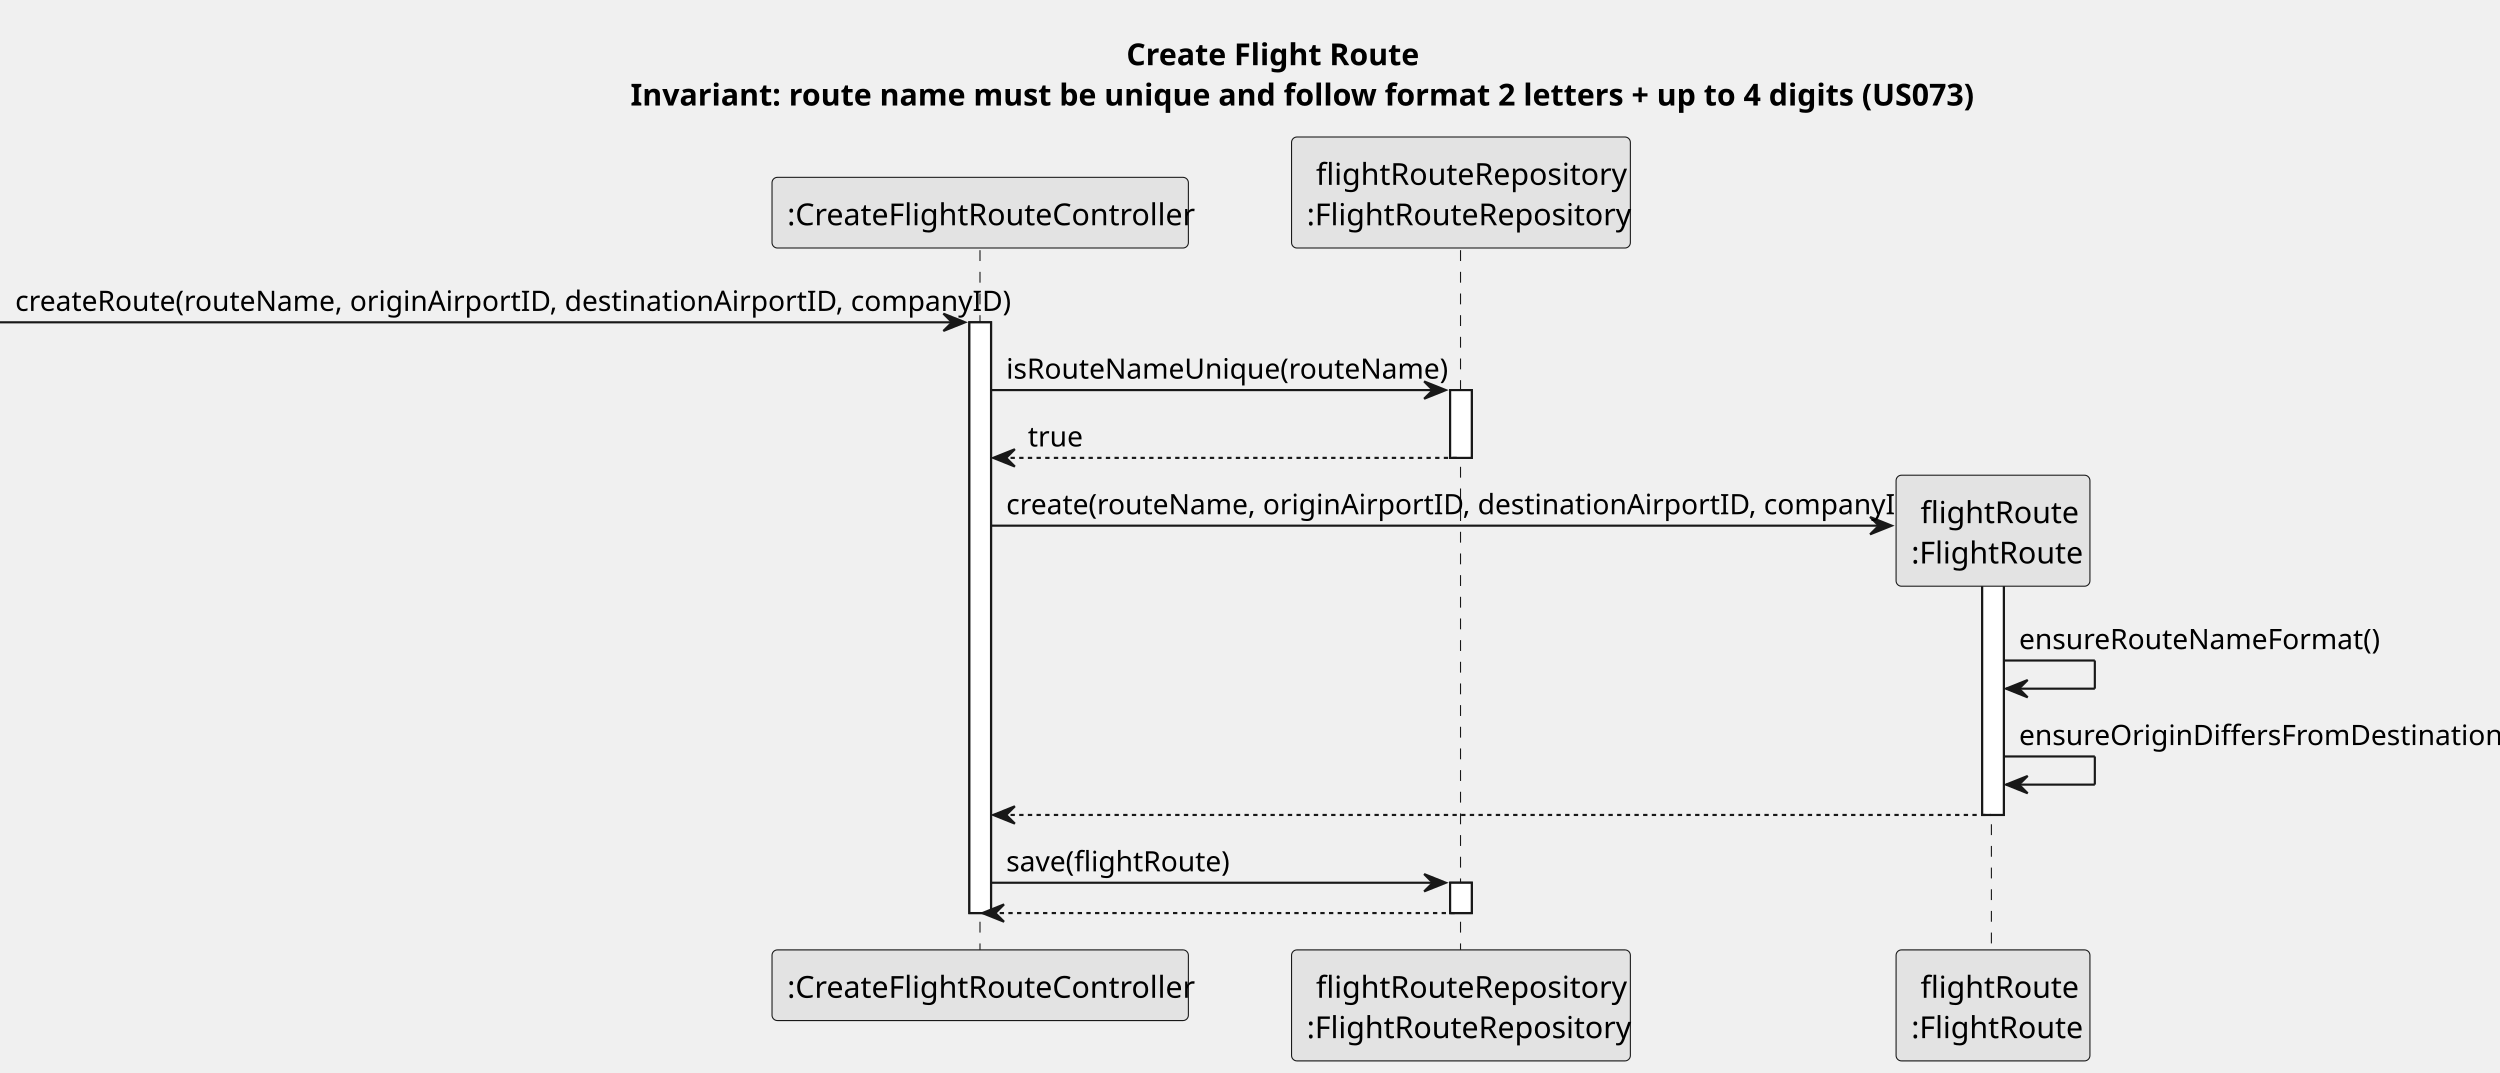
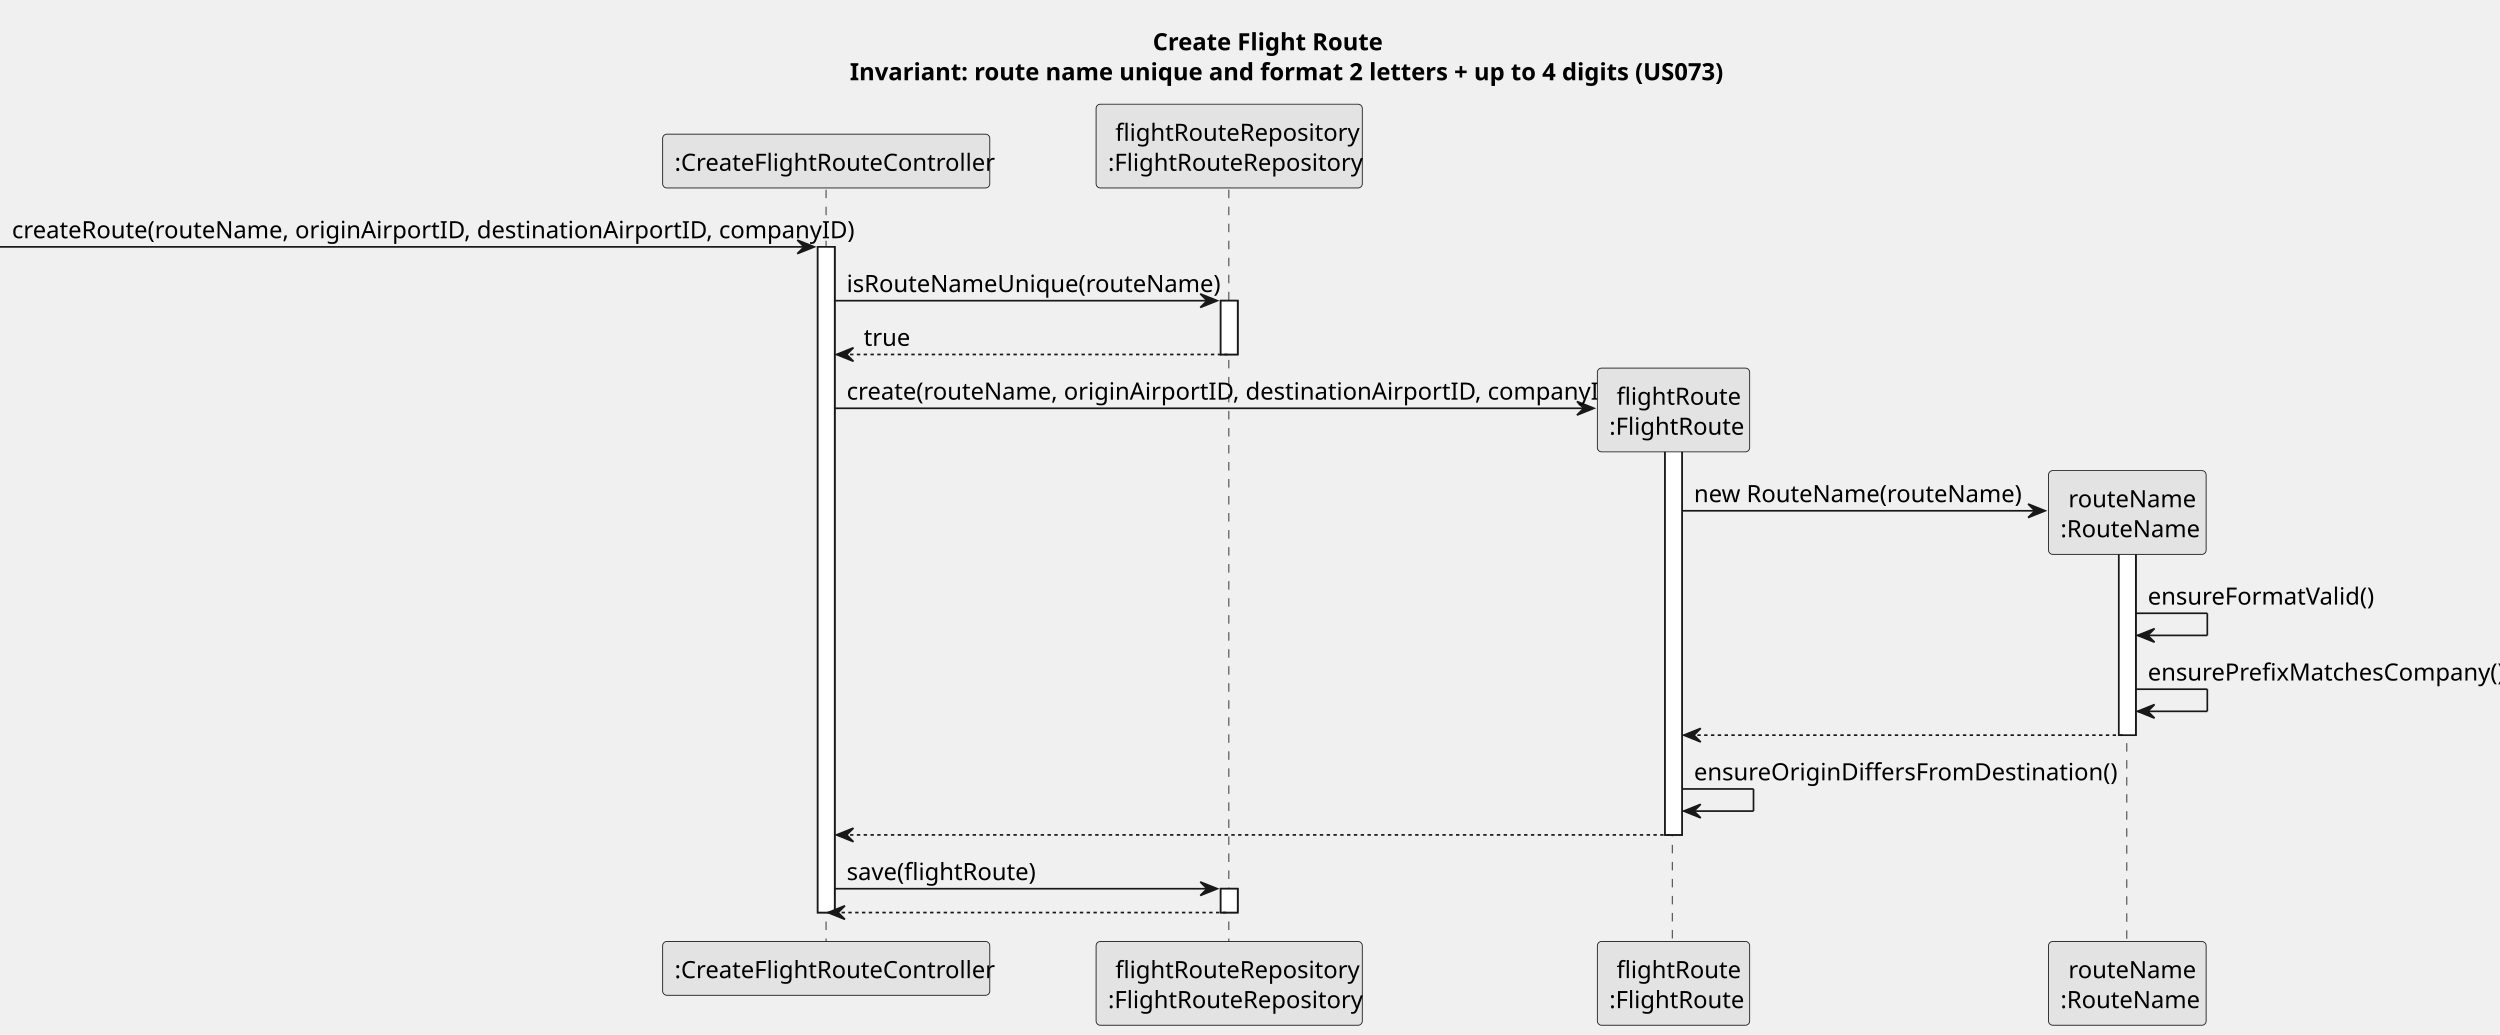
- <svg xmlns="http://www.w3.org/2000/svg" contentStyleType="text/css" data-diagram-type="SEQUENCE" height="495px" preserveAspectRatio="none" style="width:1154px;height:495px;background:#FFFFFF;" version="1.1" viewBox="0 0 1154 495" width="1154px" zoomAndPan="magnify">
+ <svg xmlns="http://www.w3.org/2000/svg" contentStyleType="text/css" data-diagram-type="SEQUENCE" height="950px" preserveAspectRatio="none" style="width:2295px;height:950px;background:#FFFFFF;" version="1.1" viewBox="0 0 2295 950" width="2295.312px" zoomAndPan="magnify">
  <defs />
  <g>
-     <text fill="#000000" font-family="sans-serif" font-size="14" font-weight="bold" lengthAdjust="spacing" textLength="129.117" x="519.933" y="30.107">Create Flight Route</text>
-     <text fill="#000000" font-family="sans-serif" font-size="14" font-weight="bold" lengthAdjust="spacing" textLength="586.92" x="291.031" y="48.728">Invariant: route name must be unique and follow format 2 letters + up to 4 digits (US073)</text>
+     <text fill="#000000" font-family="sans-serif" font-size="21.875" font-weight="bold" lengthAdjust="spacing" textLength="201.746" x="1058.183" y="46.146">Create Flight Route</text>
+     <text fill="#000000" font-family="sans-serif" font-size="21.875" font-weight="bold" lengthAdjust="spacing" textLength="757.86" x="780.126" y="73.66">Invariant: route name unique and format 2 letters + up to 4 digits (US073)</text>
    <g>
-       <rect fill="#FFFFFF" height="272.697" style="stroke:#181818;stroke-width:1;" width="10" x="447.46" y="148.775" />
+       <rect fill="#FFFFFF" height="611.084" style="stroke:#181818;stroke-width:1.562;" width="15.625" x="750.655" y="226.636" />
    </g>
    <g>
-       <rect fill="#FFFFFF" height="31.291" style="stroke:#181818;stroke-width:1;" width="10" x="669.378" y="180.066" />
+       <rect fill="#FFFFFF" height="49.39" style="stroke:#181818;stroke-width:1.562;" width="15.625" x="1120.589" y="276.025" />
    </g>
    <g>
-       <rect fill="#FFFFFF" height="14" style="stroke:#181818;stroke-width:1;" width="10" x="669.378" y="407.473" />
+       <rect fill="#FFFFFF" height="21.875" style="stroke:#181818;stroke-width:1.562;" width="15.625" x="1120.589" y="815.845" />
    </g>
    <g>
-       <rect fill="#FFFFFF" height="123.533" style="stroke:#181818;stroke-width:1;" width="10" x="914.972" y="252.648" />
+       <rect fill="#FFFFFF" height="376.025" style="stroke:#181818;stroke-width:1.562;" width="15.625" x="1528.47" y="390.43" />
    </g>
    <g>
-       <rect fill="#000000" fill-opacity="0" height="323.988" width="8" x="448.46" y="115.484" />
-       <line style="stroke:#181818;stroke-width:0.5;stroke-dasharray:5,5;" x1="452.364" x2="452.364" y1="115.484" y2="439.473" />
+       <rect fill="#FFFFFF" height="190.356" style="stroke:#181818;stroke-width:1.562;" width="15.625" x="1945.074" y="484.522" />
+     </g>
+     <g class="participant-lifeline" data-entity-uid="part1" data-qualified-name="CTRL" id="part1-lifeline">
+       <g>
+         <rect fill="#000000" fill-opacity="0" height="691.724" width="12.5" x="752.217" y="174.121" />
+         <line style="stroke:#181818;stroke-width:0.781;stroke-dasharray:7.812,7.812;" x1="758.317" x2="758.317" y1="174.121" y2="865.845" />
+       </g>
+     </g>
+     <g class="participant-lifeline" data-entity-uid="part2" data-qualified-name="REPO" id="part2-lifeline">
+       <g>
+         <rect fill="#000000" fill-opacity="0" height="691.724" width="12.5" x="1122.151" y="174.121" />
+         <line style="stroke:#181818;stroke-width:0.781;stroke-dasharray:7.812,7.812;" x1="1128.089" x2="1128.089" y1="174.121" y2="865.845" />
+       </g>
+     </g>
+     <g class="participant-lifeline" data-entity-uid="part3" data-qualified-name="FR" id="part3-lifeline">
+       <g>
+         <rect fill="#000000" fill-opacity="0" height="465.259" width="12.5" x="1530.032" y="400.586" />
+         <line style="stroke:#181818;stroke-width:0.781;stroke-dasharray:7.812,7.812;" x1="1535.124" x2="1535.124" y1="400.586" y2="865.845" />
+       </g>
+     </g>
+     <g class="participant-lifeline" data-entity-uid="part4" data-qualified-name="RN" id="part4-lifeline">
+       <g>
+         <rect fill="#000000" fill-opacity="0" height="371.167" width="12.5" x="1946.637" y="494.678" />
+         <line style="stroke:#181818;stroke-width:0.781;stroke-dasharray:7.812,7.812;" x1="1952.424" x2="1952.424" y1="494.678" y2="865.845" />
+       </g>
+     </g>
+     <g class="participant participant-head" data-entity-uid="part1" data-qualified-name="CTRL" id="part1-head">
+       <rect fill="#E3E3E3" height="49.39" rx="3.906" ry="3.906" style="stroke:#181818;stroke-width:0.781;" width="300.301" x="608.317" y="123.169" />
+       <text fill="#000000" font-family="sans-serif" font-size="21.875" lengthAdjust="spacing" textLength="278.426" x="619.254" y="156.815">:CreateFlightRouteController</text>
+     </g>
+     <g class="participant participant-tail" data-entity-uid="part1" data-qualified-name="CTRL" id="part1-tail">
+       <rect fill="#E3E3E3" height="49.39" rx="3.906" ry="3.906" style="stroke:#181818;stroke-width:0.781;" width="300.301" x="608.317" y="864.282" />
+       <text fill="#000000" font-family="sans-serif" font-size="21.875" lengthAdjust="spacing" textLength="278.426" x="619.254" y="897.928">:CreateFlightRouteController</text>
+     </g>
+     <g class="participant participant-head" data-entity-uid="part2" data-qualified-name="REPO" id="part2-head">
+       <rect fill="#E3E3E3" height="76.904" rx="3.906" ry="3.906" style="stroke:#181818;stroke-width:0.781;" width="244.374" x="1006.214" y="95.654" />
+       <text fill="#000000" font-family="sans-serif" font-size="21.875" lengthAdjust="spacing" textLength="209.137" x="1023.833" y="129.3">flightRouteRepository</text>
+       <text fill="#000000" font-family="sans-serif" font-size="21.875" lengthAdjust="spacing" textLength="222.499" x="1017.152" y="156.815">:FlightRouteRepository</text>
+     </g>
+     <g class="participant participant-tail" data-entity-uid="part2" data-qualified-name="REPO" id="part2-tail">
+       <rect fill="#E3E3E3" height="76.904" rx="3.906" ry="3.906" style="stroke:#181818;stroke-width:0.781;" width="244.374" x="1006.214" y="864.282" />
+       <text fill="#000000" font-family="sans-serif" font-size="21.875" lengthAdjust="spacing" textLength="209.137" x="1023.833" y="897.928">flightRouteRepository</text>
+       <text fill="#000000" font-family="sans-serif" font-size="21.875" lengthAdjust="spacing" textLength="222.499" x="1017.152" y="925.442">:FlightRouteRepository</text>
+     </g>
+     <g class="participant participant-tail" data-entity-uid="part3" data-qualified-name="FR" id="part3-tail">
+       <rect fill="#E3E3E3" height="76.904" rx="3.906" ry="3.906" style="stroke:#181818;stroke-width:0.781;" width="139.816" x="1466.374" y="864.282" />
+       <text fill="#000000" font-family="sans-serif" font-size="21.875" lengthAdjust="spacing" textLength="104.579" x="1483.993" y="897.928">flightRoute</text>
+       <text fill="#000000" font-family="sans-serif" font-size="21.875" lengthAdjust="spacing" textLength="117.941" x="1477.312" y="925.442">:FlightRoute</text>
+     </g>
+     <g class="participant participant-tail" data-entity-uid="part4" data-qualified-name="RN" id="part4-tail">
+       <rect fill="#E3E3E3" height="76.904" rx="3.906" ry="3.906" style="stroke:#181818;stroke-width:0.781;" width="144.676" x="1880.549" y="864.282" />
+       <text fill="#000000" font-family="sans-serif" font-size="21.875" lengthAdjust="spacing" textLength="108.211" x="1898.782" y="897.928">routeName</text>
+       <text fill="#000000" font-family="sans-serif" font-size="21.875" lengthAdjust="spacing" textLength="122.801" x="1891.486" y="925.442">:RouteName</text>
    </g>
    <g>
-       <rect fill="#000000" fill-opacity="0" height="323.988" width="8" x="670.378" y="115.484" />
-       <line style="stroke:#181818;stroke-width:0.5;stroke-dasharray:5,5;" x1="674.179" x2="674.179" y1="115.484" y2="439.473" />
+       <rect fill="#FFFFFF" height="611.084" style="stroke:#181818;stroke-width:1.562;" width="15.625" x="750.655" y="226.636" />
    </g>
    <g>
-       <rect fill="#000000" fill-opacity="0" height="178.994" width="8" x="915.972" y="260.478" />
-       <line style="stroke:#181818;stroke-width:0.5;stroke-dasharray:5,5;" x1="919.231" x2="919.231" y1="260.478" y2="439.473" />
-     </g>
-     <g class="participant participant-head" data-participant="CTRL">
-       <rect fill="#E3E3E3" height="32.621" rx="2.5" ry="2.5" style="stroke:#181818;stroke-width:0.5;" width="192.192" x="356.364" y="81.863" />
-       <text fill="#000000" font-family="sans-serif" font-size="14" lengthAdjust="spacing" textLength="178.192" x="363.364" y="103.971">:CreateFlightRouteController</text>
-     </g>
-     <g class="participant participant-tail" data-participant="CTRL">
-       <rect fill="#E3E3E3" height="32.621" rx="2.5" ry="2.5" style="stroke:#181818;stroke-width:0.5;" width="192.192" x="356.364" y="438.473" />
-       <text fill="#000000" font-family="sans-serif" font-size="14" lengthAdjust="spacing" textLength="178.192" x="363.364" y="460.58">:CreateFlightRouteController</text>
-     </g>
-     <g class="participant participant-head" data-participant="REPO">
-       <rect fill="#E3E3E3" height="51.242" rx="2.5" ry="2.5" style="stroke:#181818;stroke-width:0.5;" width="156.399" x="596.179" y="63.242" />
-       <text fill="#000000" font-family="sans-serif" font-size="14" lengthAdjust="spacing" textLength="133.848" x="607.455" y="85.35">flightRouteRepository</text>
-       <text fill="#000000" font-family="sans-serif" font-size="14" lengthAdjust="spacing" textLength="142.399" x="603.179" y="103.971">:FlightRouteRepository</text>
-     </g>
-     <g class="participant participant-tail" data-participant="REPO">
-       <rect fill="#E3E3E3" height="51.242" rx="2.5" ry="2.5" style="stroke:#181818;stroke-width:0.5;" width="156.399" x="596.179" y="438.473" />
-       <text fill="#000000" font-family="sans-serif" font-size="14" lengthAdjust="spacing" textLength="133.848" x="607.455" y="460.58">flightRouteRepository</text>
-       <text fill="#000000" font-family="sans-serif" font-size="14" lengthAdjust="spacing" textLength="142.399" x="603.179" y="479.201">:FlightRouteRepository</text>
-     </g>
-     <g class="participant participant-tail" data-participant="FR">
-       <rect fill="#E3E3E3" height="51.242" rx="2.5" ry="2.5" style="stroke:#181818;stroke-width:0.5;" width="89.482" x="875.231" y="438.473" />
-       <text fill="#000000" font-family="sans-serif" font-size="14" lengthAdjust="spacing" textLength="66.931" x="886.507" y="460.58">flightRoute</text>
-       <text fill="#000000" font-family="sans-serif" font-size="14" lengthAdjust="spacing" textLength="75.482" x="882.231" y="479.201">:FlightRoute</text>
+       <rect fill="#FFFFFF" height="49.39" style="stroke:#181818;stroke-width:1.562;" width="15.625" x="1120.589" y="276.025" />
    </g>
    <g>
-       <rect fill="#FFFFFF" height="272.697" style="stroke:#181818;stroke-width:1;" width="10" x="447.46" y="148.775" />
+       <rect fill="#FFFFFF" height="21.875" style="stroke:#181818;stroke-width:1.562;" width="15.625" x="1120.589" y="815.845" />
    </g>
    <g>
-       <rect fill="#FFFFFF" height="31.291" style="stroke:#181818;stroke-width:1;" width="10" x="669.378" y="180.066" />
+       <rect fill="#FFFFFF" height="376.025" style="stroke:#181818;stroke-width:1.562;" width="15.625" x="1528.47" y="390.43" />
    </g>
    <g>
-       <rect fill="#FFFFFF" height="14" style="stroke:#181818;stroke-width:1;" width="10" x="669.378" y="407.473" />
+       <rect fill="#FFFFFF" height="190.356" style="stroke:#181818;stroke-width:1.562;" width="15.625" x="1945.074" y="484.522" />
    </g>
-     <g>
-       <rect fill="#FFFFFF" height="123.533" style="stroke:#181818;stroke-width:1;" width="10" x="914.972" y="252.648" />
+     <g class="message" data-entity-1="part1" data-entity-2="part1" id="msg1">
+       <polygon fill="#181818" points="731.905,220.386,747.53,226.636,731.905,232.886,738.155,226.636" style="stroke:#181818;stroke-width:1.562;" />
+       <line style="stroke:#181818;stroke-width:1.562;" x1="0" x2="741.28" y1="226.636" y2="226.636" />
+       <text fill="#000000" font-family="sans-serif" font-size="21.875" lengthAdjust="spacing" textLength="720.967" x="10.938" y="218.704">createRoute(routeName, originAirportID, destinationAirportID, companyID)</text>
    </g>
-     <g class="message" data-participant-1="CTRL" data-participant-2="CTRL">
-       <polygon fill="#181818" points="435.46,144.775,445.46,148.775,435.46,152.775,439.46,148.775" style="stroke:#181818;stroke-width:1;" />
-       <line style="stroke:#181818;stroke-width:1;" x1="0" x2="441.46" y1="148.775" y2="148.775" />
-       <text fill="#000000" font-family="sans-serif" font-size="13" lengthAdjust="spacing" textLength="428.46" x="7" y="143.513">createRoute(routeName, originAirportID, destinationAirportID, companyID)</text>
+     <g class="message" data-entity-1="part1" data-entity-2="part2" id="msg2">
+       <polygon fill="#181818" points="1101.839,269.775,1117.464,276.025,1101.839,282.275,1108.089,276.025" style="stroke:#181818;stroke-width:1.562;" />
+       <line style="stroke:#181818;stroke-width:1.562;" x1="766.28" x2="1111.214" y1="276.025" y2="276.025" />
+       <text fill="#000000" font-family="sans-serif" font-size="21.875" lengthAdjust="spacing" textLength="324.622" x="777.217" y="268.094">isRouteNameUnique(routeName)</text>
    </g>
-     <g class="message" data-participant-1="CTRL" data-participant-2="REPO">
-       <polygon fill="#181818" points="657.378,176.066,667.378,180.066,657.378,184.066,661.378,180.066" style="stroke:#181818;stroke-width:1;" />
-       <line style="stroke:#181818;stroke-width:1;" x1="457.46" x2="663.378" y1="180.066" y2="180.066" />
-       <text fill="#000000" font-family="sans-serif" font-size="13" lengthAdjust="spacing" textLength="192.918" x="464.46" y="174.804">isRouteNameUnique(routeName)</text>
+     <g class="message" data-entity-1="part2" data-entity-2="part1" id="msg3">
+       <polygon fill="#181818" points="783.467,319.165,767.842,325.415,783.467,331.665,777.217,325.415" style="stroke:#181818;stroke-width:1.562;" />
+       <line style="stroke:#181818;stroke-width:1.562;stroke-dasharray:3.125,3.125;" x1="774.092" x2="1126.839" y1="325.415" y2="325.415" />
+       <text fill="#000000" font-family="sans-serif" font-size="21.875" lengthAdjust="spacing" textLength="37.694" x="792.842" y="317.483">true</text>
    </g>
-     <g class="message" data-participant-1="REPO" data-participant-2="CTRL">
-       <polygon fill="#181818" points="468.46,207.357,458.46,211.357,468.46,215.357,464.46,211.357" style="stroke:#181818;stroke-width:1;" />
-       <line style="stroke:#181818;stroke-width:1;stroke-dasharray:2,2;" x1="462.46" x2="673.378" y1="211.357" y2="211.357" />
-       <text fill="#000000" font-family="sans-serif" font-size="13" lengthAdjust="spacing" textLength="22.401" x="474.46" y="206.095">true</text>
+     <g class="message" data-entity-1="part1" data-entity-2="part3" id="msg4">
+       <polygon fill="#181818" points="1447.624,368.555,1463.249,374.805,1447.624,381.055,1453.874,374.805" style="stroke:#181818;stroke-width:1.562;" />
+       <line style="stroke:#181818;stroke-width:1.562;" x1="766.28" x2="1456.999" y1="374.805" y2="374.805" />
+       <text fill="#000000" font-family="sans-serif" font-size="21.875" lengthAdjust="spacing" textLength="662.595" x="777.217" y="366.873">create(routeName, originAirportID, destinationAirportID, companyID)</text>
    </g>
-     <g class="message" data-participant-1="CTRL" data-participant-2="FR">
-       <polygon fill="#181818" points="863.231,238.648,873.231,242.648,863.231,246.648,867.231,242.648" style="stroke:#181818;stroke-width:1;" />
-       <line style="stroke:#181818;stroke-width:1;" x1="457.46" x2="869.231" y1="242.648" y2="242.648" />
-       <text fill="#000000" font-family="sans-serif" font-size="13" lengthAdjust="spacing" textLength="393.771" x="464.46" y="237.386">create(routeName, originAirportID, destinationAirportID, companyID)</text>
+     <rect fill="#E3E3E3" height="76.904" rx="3.906" ry="3.906" style="stroke:#181818;stroke-width:0.781;" width="139.816" x="1466.374" y="337.915" />
+     <text fill="#000000" font-family="sans-serif" font-size="21.875" lengthAdjust="spacing" textLength="104.579" x="1483.993" y="371.561">flightRoute</text>
+     <text fill="#000000" font-family="sans-serif" font-size="21.875" lengthAdjust="spacing" textLength="117.941" x="1477.312" y="399.075">:FlightRoute</text>
+     <g class="message" data-entity-1="part3" data-entity-2="part4" id="msg6">
+       <polygon fill="#181818" points="1861.799,462.647,1877.424,468.897,1861.799,475.147,1868.049,468.897" style="stroke:#181818;stroke-width:1.562;" />
+       <line style="stroke:#181818;stroke-width:1.562;" x1="1544.095" x2="1871.174" y1="468.897" y2="468.897" />
+       <text fill="#000000" font-family="sans-serif" font-size="21.875" lengthAdjust="spacing" textLength="285.71" x="1555.032" y="460.965">new RouteName(routeName)</text>
    </g>
-     <rect fill="#E3E3E3" height="51.242" rx="2.5" ry="2.5" style="stroke:#181818;stroke-width:0.5;" width="89.482" x="875.231" y="219.357" />
-     <text fill="#000000" font-family="sans-serif" font-size="14" lengthAdjust="spacing" textLength="66.931" x="886.507" y="241.465">flightRoute</text>
-     <text fill="#000000" font-family="sans-serif" font-size="14" lengthAdjust="spacing" textLength="75.482" x="882.231" y="260.086">:FlightRoute</text>
-     <g class="message" data-participant-1="FR" data-participant-2="FR">
-       <line style="stroke:#181818;stroke-width:1;" x1="924.972" x2="966.972" y1="304.891" y2="304.891" />
-       <line style="stroke:#181818;stroke-width:1;" x1="966.972" x2="966.972" y1="304.891" y2="317.891" />
-       <line style="stroke:#181818;stroke-width:1;" x1="925.972" x2="966.972" y1="317.891" y2="317.891" />
-       <polygon fill="#181818" points="935.972,313.891,925.972,317.891,935.972,321.891,931.972,317.891" style="stroke:#181818;stroke-width:1;" />
-       <text fill="#000000" font-family="sans-serif" font-size="13" lengthAdjust="spacing" textLength="158.945" x="931.972" y="299.628">ensureRouteNameFormat()</text>
+     <rect fill="#E3E3E3" height="76.904" rx="3.906" ry="3.906" style="stroke:#181818;stroke-width:0.781;" width="144.676" x="1880.549" y="432.007" />
+     <text fill="#000000" font-family="sans-serif" font-size="21.875" lengthAdjust="spacing" textLength="108.211" x="1898.782" y="465.652">routeName</text>
+     <text fill="#000000" font-family="sans-serif" font-size="21.875" lengthAdjust="spacing" textLength="122.801" x="1891.486" y="493.167">:RouteName</text>
+     <g class="message" data-entity-1="part4" data-entity-2="part4" id="msg8">
+       <line style="stroke:#181818;stroke-width:1.562;" x1="1960.699" x2="2026.324" y1="562.988" y2="562.988" />
+       <line style="stroke:#181818;stroke-width:1.562;" x1="2026.324" x2="2026.324" y1="562.988" y2="583.301" />
+       <line style="stroke:#181818;stroke-width:1.562;" x1="1962.262" x2="2026.324" y1="583.301" y2="583.301" />
+       <polygon fill="#181818" points="1977.887,577.051,1962.262,583.301,1977.887,589.551,1971.637,583.301" style="stroke:#181818;stroke-width:1.562;" />
+       <text fill="#000000" font-family="sans-serif" font-size="21.875" lengthAdjust="spacing" textLength="199.374" x="1971.637" y="555.057">ensureFormatValid()</text>
    </g>
-     <g class="message" data-participant-1="FR" data-participant-2="FR">
-       <line style="stroke:#181818;stroke-width:1;" x1="924.972" x2="966.972" y1="349.182" y2="349.182" />
-       <line style="stroke:#181818;stroke-width:1;" x1="966.972" x2="966.972" y1="349.182" y2="362.182" />
-       <line style="stroke:#181818;stroke-width:1;" x1="925.972" x2="966.972" y1="362.182" y2="362.182" />
-       <polygon fill="#181818" points="935.972,358.182,925.972,362.182,935.972,366.182,931.972,362.182" style="stroke:#181818;stroke-width:1;" />
-       <text fill="#000000" font-family="sans-serif" font-size="13" lengthAdjust="spacing" textLength="216.011" x="931.972" y="343.919">ensureOriginDiffersFromDestination()</text>
+     <g class="message" data-entity-1="part4" data-entity-2="part4" id="msg9">
+       <line style="stroke:#181818;stroke-width:1.562;" x1="1960.699" x2="2026.324" y1="632.69" y2="632.69" />
+       <line style="stroke:#181818;stroke-width:1.562;" x1="2026.324" x2="2026.324" y1="632.69" y2="653.003" />
+       <line style="stroke:#181818;stroke-width:1.562;" x1="1962.262" x2="2026.324" y1="653.003" y2="653.003" />
+       <polygon fill="#181818" points="1977.887,646.753,1962.262,653.003,1977.887,659.253,1971.637,653.003" style="stroke:#181818;stroke-width:1.562;" />
+       <text fill="#000000" font-family="sans-serif" font-size="21.875" lengthAdjust="spacing" textLength="313.663" x="1971.637" y="624.759">ensurePrefixMatchesCompany()</text>
    </g>
-     <g class="message" data-participant-1="FR" data-participant-2="CTRL">
-       <polygon fill="#181818" points="468.46,372.182,458.46,376.182,468.46,380.182,464.46,376.182" style="stroke:#181818;stroke-width:1;" />
-       <line style="stroke:#181818;stroke-width:1;stroke-dasharray:2,2;" x1="462.46" x2="918.972" y1="376.182" y2="376.182" />
+     <g class="message" data-entity-1="part4" data-entity-2="part3" id="msg10">
+       <polygon fill="#181818" points="1561.282,668.628,1545.657,674.878,1561.282,681.128,1555.032,674.878" style="stroke:#181818;stroke-width:1.562;" />
+       <line style="stroke:#181818;stroke-width:1.562;stroke-dasharray:3.125,3.125;" x1="1551.907" x2="1951.324" y1="674.878" y2="674.878" />
    </g>
-     <g class="message" data-participant-1="CTRL" data-participant-2="REPO">
-       <polygon fill="#181818" points="657.378,403.473,667.378,407.473,657.378,411.473,661.378,407.473" style="stroke:#181818;stroke-width:1;" />
-       <line style="stroke:#181818;stroke-width:1;" x1="457.46" x2="663.378" y1="407.473" y2="407.473" />
-       <text fill="#000000" font-family="sans-serif" font-size="13" lengthAdjust="spacing" textLength="98.268" x="464.46" y="402.21">save(flightRoute)</text>
+     <g class="message" data-entity-1="part3" data-entity-2="part3" id="msg11">
+       <line style="stroke:#181818;stroke-width:1.562;" x1="1544.095" x2="1609.72" y1="724.268" y2="724.268" />
+       <line style="stroke:#181818;stroke-width:1.562;" x1="1609.72" x2="1609.72" y1="724.268" y2="744.58" />
+       <line style="stroke:#181818;stroke-width:1.562;" x1="1545.657" x2="1609.72" y1="744.58" y2="744.58" />
+       <polygon fill="#181818" points="1561.282,738.33,1545.657,744.58,1561.282,750.83,1555.032,744.58" style="stroke:#181818;stroke-width:1.562;" />
+       <text fill="#000000" font-family="sans-serif" font-size="21.875" lengthAdjust="spacing" textLength="363.48" x="1555.032" y="716.336">ensureOriginDiffersFromDestination()</text>
    </g>
-     <g class="message" data-participant-1="REPO" data-participant-2="CTRL">
-       <polygon fill="#181818" points="463.46,417.473,453.46,421.473,463.46,425.473,459.46,421.473" style="stroke:#181818;stroke-width:1;" />
-       <line style="stroke:#181818;stroke-width:1;stroke-dasharray:2,2;" x1="457.46" x2="673.378" y1="421.473" y2="421.473" />
+     <g class="message" data-entity-1="part3" data-entity-2="part1" id="msg12">
+       <polygon fill="#181818" points="783.467,760.205,767.842,766.455,783.467,772.705,777.217,766.455" style="stroke:#181818;stroke-width:1.562;" />
+       <line style="stroke:#181818;stroke-width:1.562;stroke-dasharray:3.125,3.125;" x1="774.092" x2="1534.72" y1="766.455" y2="766.455" />
+     </g>
+     <g class="message" data-entity-1="part1" data-entity-2="part2" id="msg13">
+       <polygon fill="#181818" points="1101.839,809.595,1117.464,815.845,1101.839,822.095,1108.089,815.845" style="stroke:#181818;stroke-width:1.562;" />
+       <line style="stroke:#181818;stroke-width:1.562;" x1="766.28" x2="1111.214" y1="815.845" y2="815.845" />
+       <text fill="#000000" font-family="sans-serif" font-size="21.875" lengthAdjust="spacing" textLength="165.355" x="777.217" y="807.913">save(flightRoute)</text>
+     </g>
+     <g class="message" data-entity-1="part2" data-entity-2="part1" id="msg14">
+       <polygon fill="#181818" points="775.655,831.47,760.03,837.72,775.655,843.97,769.405,837.72" style="stroke:#181818;stroke-width:1.562;" />
+       <line style="stroke:#181818;stroke-width:1.562;stroke-dasharray:3.125,3.125;" x1="766.28" x2="1126.839" y1="837.72" y2="837.72" />
    </g>
  </g>
</svg>
